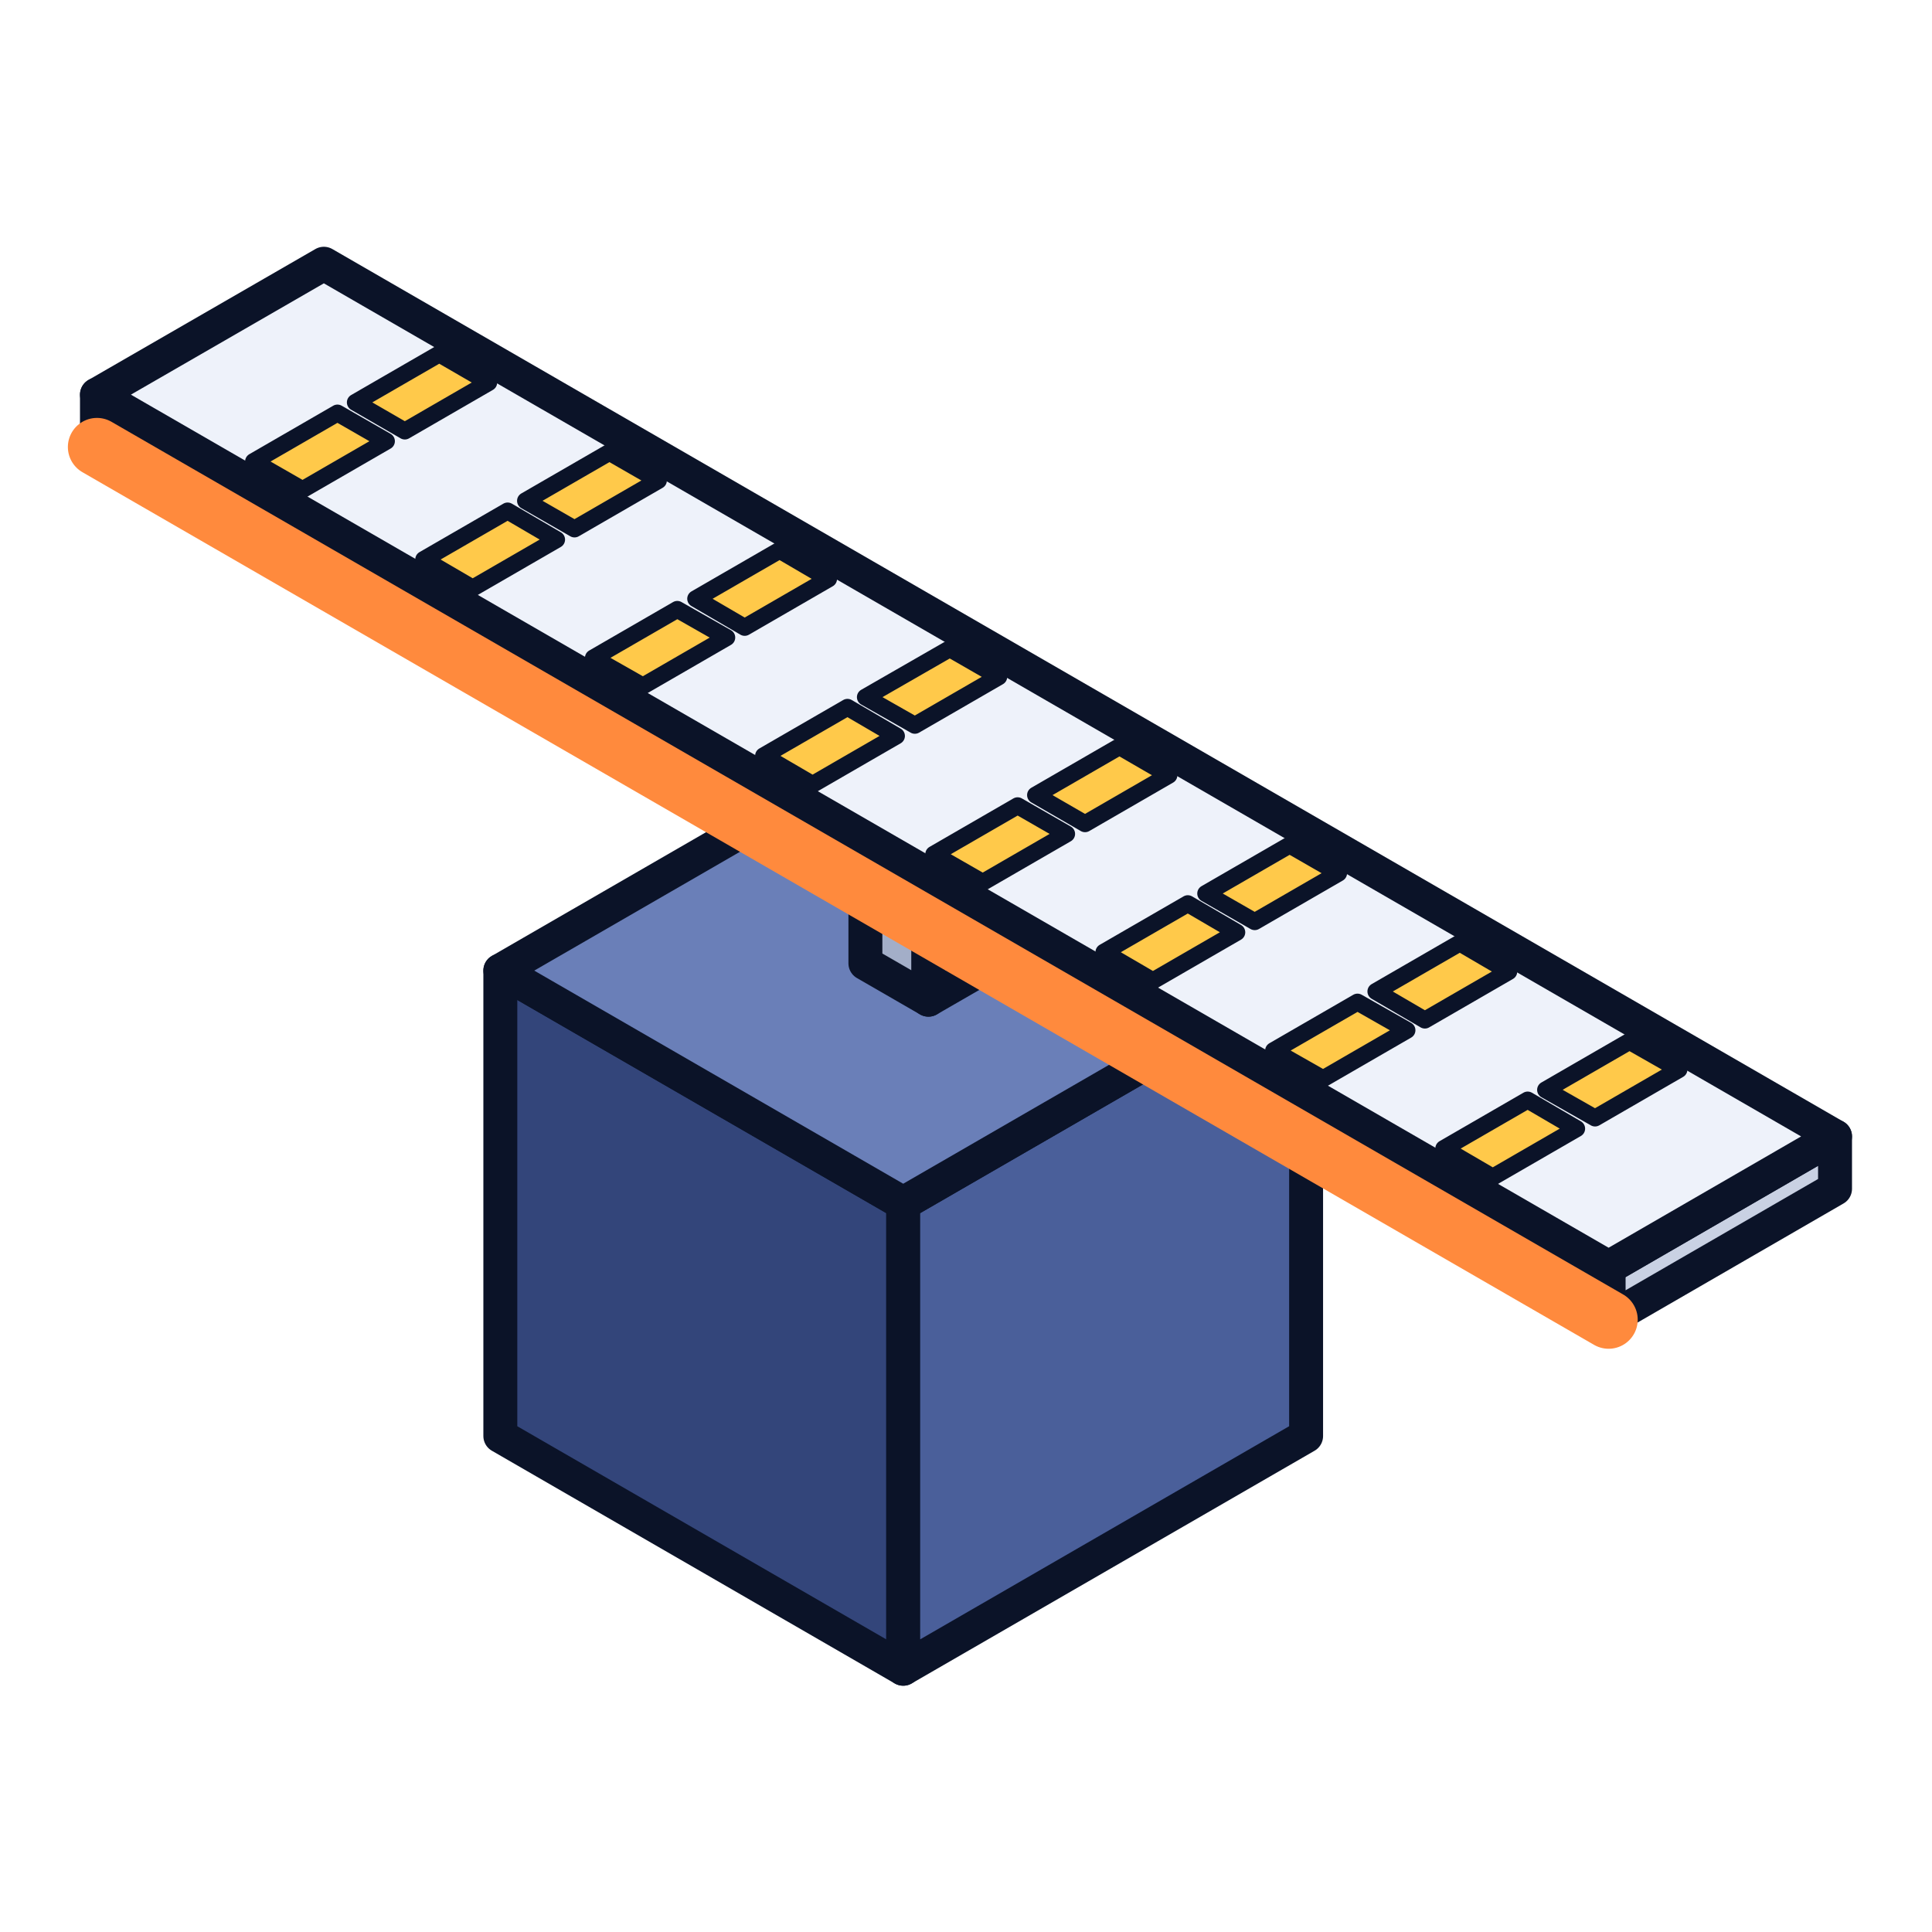
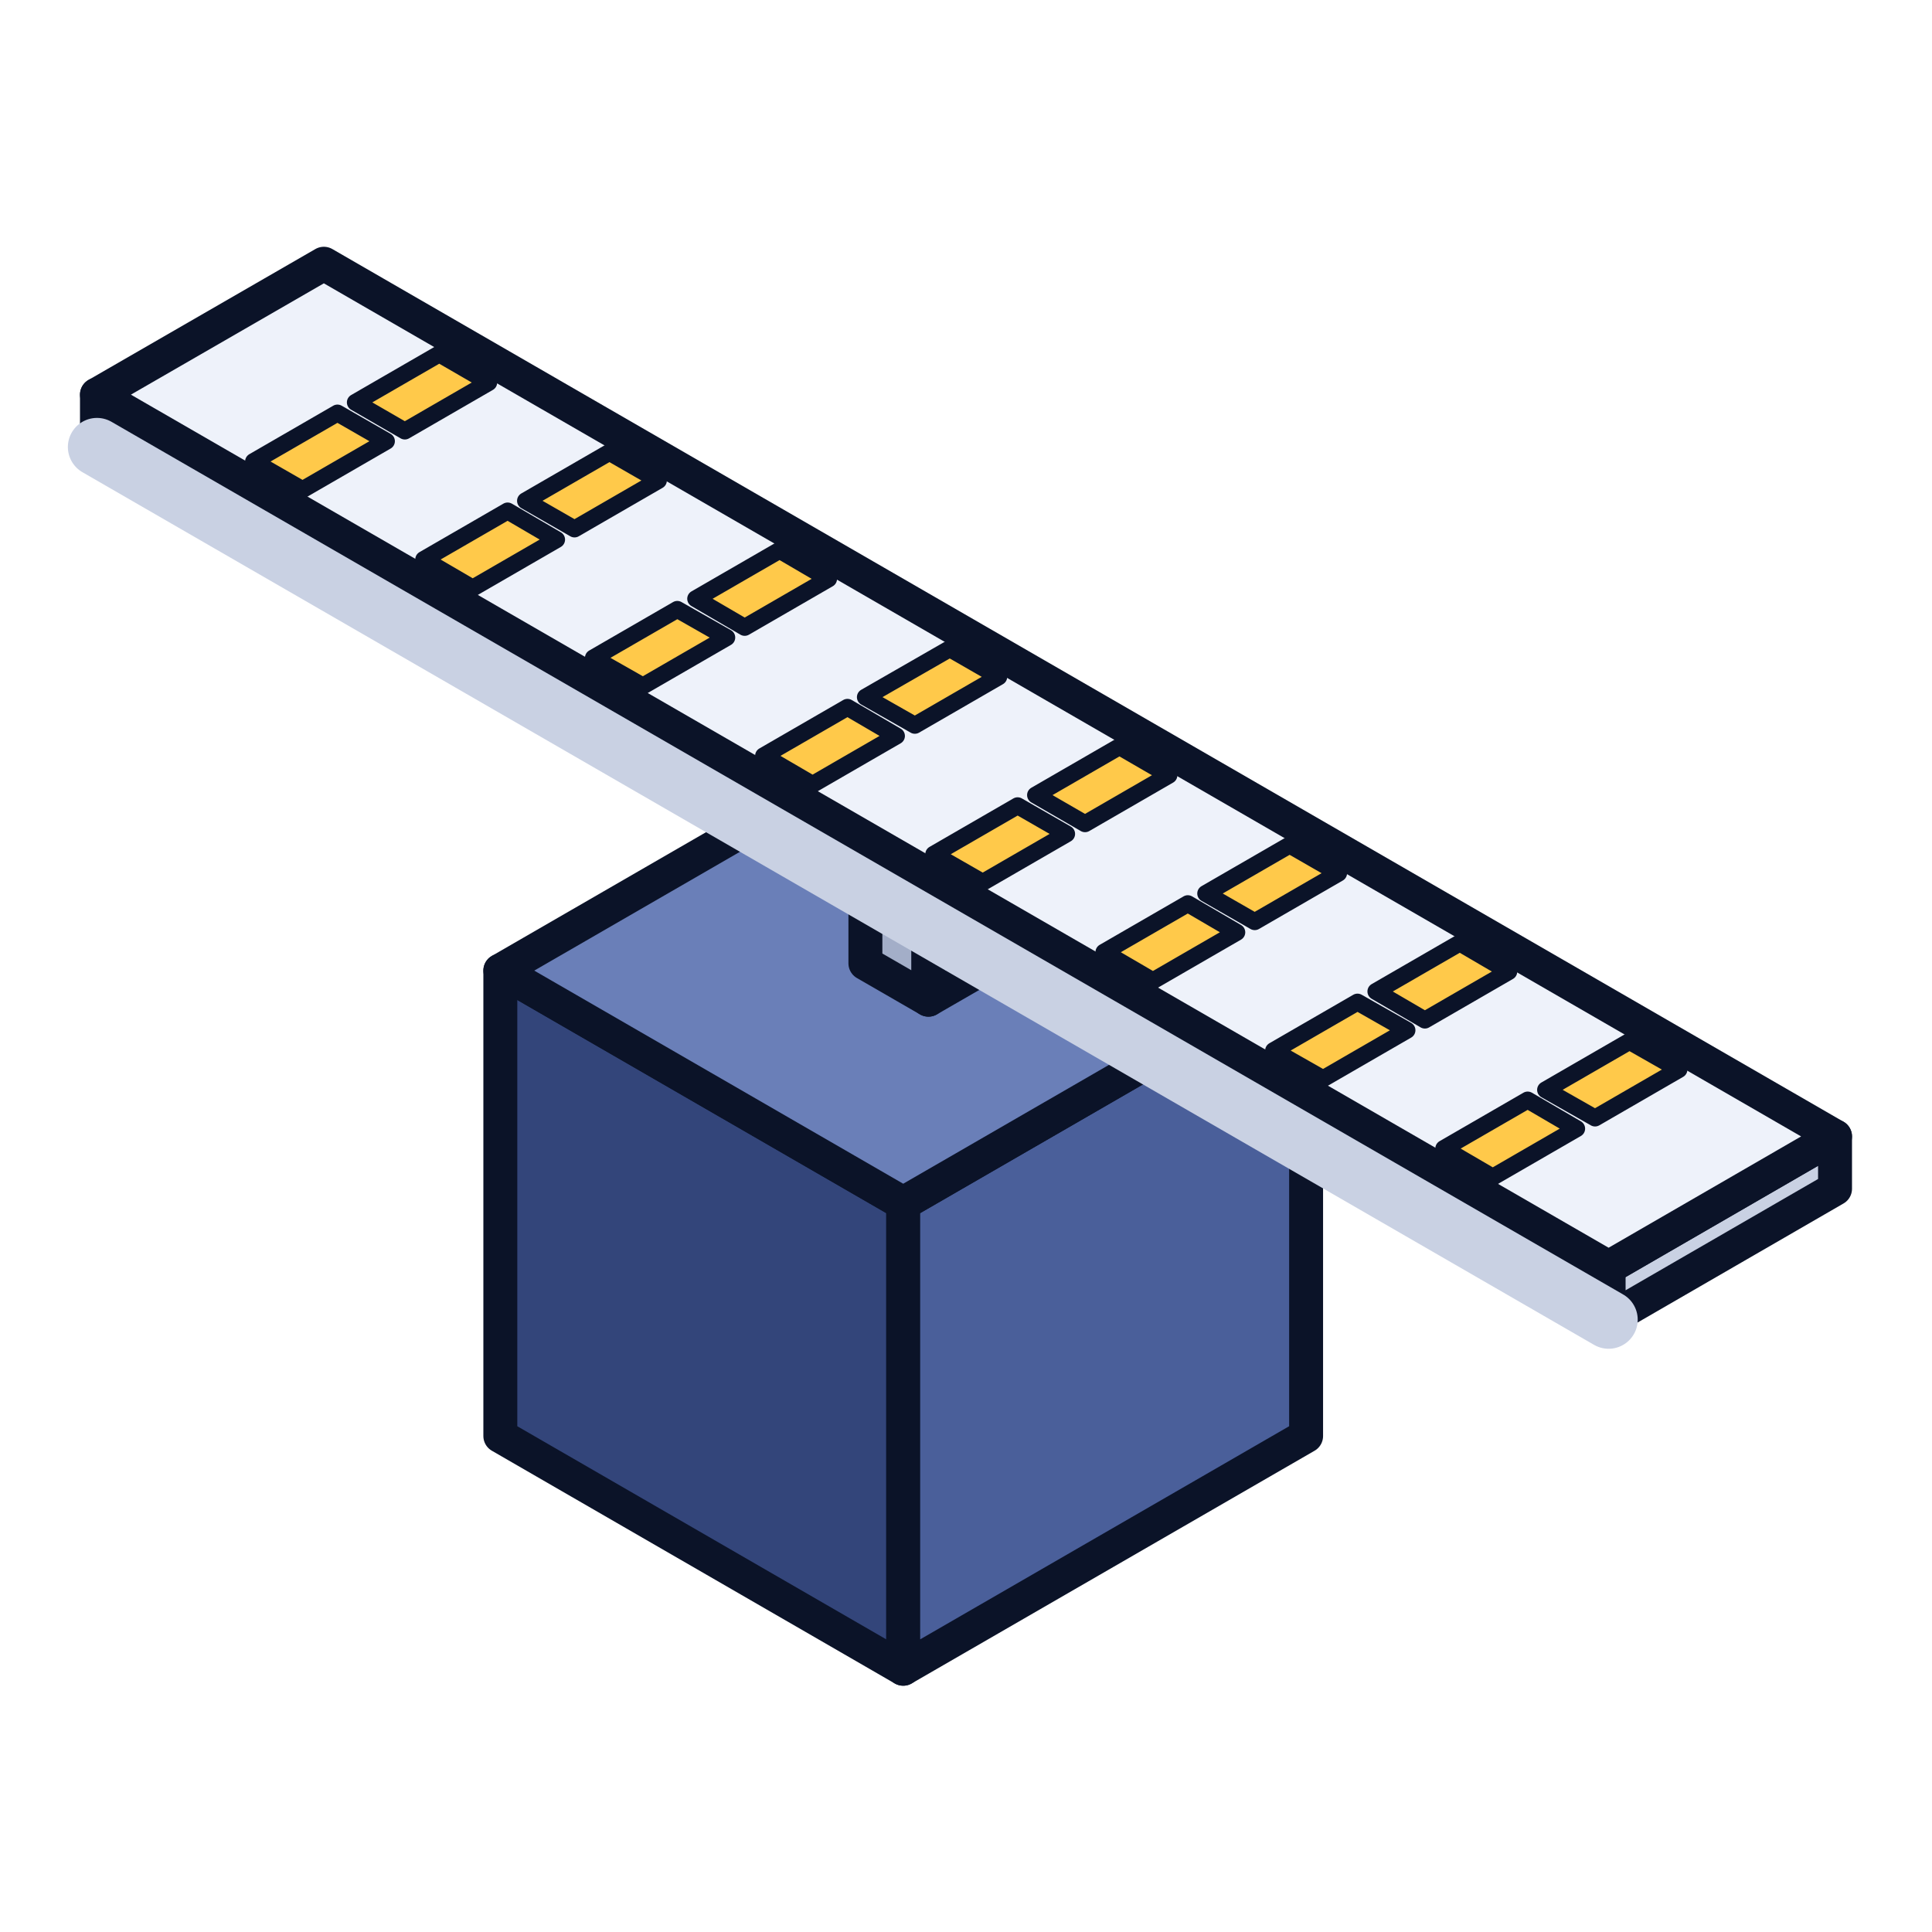
<svg xmlns="http://www.w3.org/2000/svg" viewBox="-17.59 -20.62 39.85 39.85">
  <polygon points="-7.27,9.00 1.04,13.80 1.04,4.20 -7.27,-0.60" fill="#33457a" stroke="#0b1328" stroke-width="0.7" stroke-linejoin="round" />
  <polygon points="9.35,9.00 1.04,13.80 1.04,4.20 9.35,-0.60" fill="#4a5f9a" stroke="#0b1328" stroke-width="0.7" stroke-linejoin="round" />
  <polygon points="1.04,-5.40 9.35,-0.60 1.04,4.20 -7.27,-0.60" fill="#6a7fb8" stroke="#0b1328" stroke-width="0.7" stroke-linejoin="round" />
  <polygon points="0.26,-0.75 1.56,0.00 1.56,-3.60 0.26,-4.35" fill="#a3aec8" stroke="#0b1328" stroke-width="0.7" stroke-linejoin="round" />
  <polygon points="2.86,-0.75 1.56,0.00 1.56,-3.60 2.86,-4.35" fill="#c9d1e3" stroke="#0b1328" stroke-width="0.7" stroke-linejoin="round" />
  <polygon points="1.56,-5.10 2.86,-4.35 1.56,-3.60 0.26,-4.35" fill="#eef2fa" stroke="#0b1328" stroke-width="0.7" stroke-linejoin="round" />
  <polygon points="-15.59,-11.40 15.59,6.60 15.59,5.52 -15.59,-12.48" fill="#a3aec8" stroke="#0b1328" stroke-width="0.7" stroke-linejoin="round" />
  <polygon points="20.26,3.90 15.59,6.60 15.59,5.52 20.26,2.82" fill="#c9d1e3" stroke="#0b1328" stroke-width="0.7" stroke-linejoin="round" />
  <polygon points="-10.91,-15.18 20.26,2.82 15.59,5.52 -15.59,-12.48" fill="#eef2fa" stroke="#0b1328" stroke-width="0.7" stroke-linejoin="round" />
  <polygon points="-8.53,-13.32 -7.51,-12.73 -9.24,-11.73 -10.26,-12.32" fill="#ffc94a" stroke="#0b1328" stroke-width="0.35" stroke-linejoin="round" />
  <polygon points="-10.63,-12.10 -9.62,-11.52 -11.35,-10.52 -12.36,-11.10" fill="#ffc94a" stroke="#0b1328" stroke-width="0.35" stroke-linejoin="round" />
  <polygon points="-5.02,-11.29 -4.01,-10.71 -5.74,-9.71 -6.75,-10.29" fill="#ffc94a" stroke="#0b1328" stroke-width="0.35" stroke-linejoin="round" />
  <polygon points="-7.12,-10.08 -6.11,-9.49 -7.84,-8.49 -8.85,-9.08" fill="#ffc94a" stroke="#0b1328" stroke-width="0.35" stroke-linejoin="round" />
  <polygon points="-1.51,-9.27 -0.50,-8.68 -2.23,-7.68 -3.24,-8.27" fill="#ffc94a" stroke="#0b1328" stroke-width="0.35" stroke-linejoin="round" />
  <polygon points="-3.62,-8.05 -2.60,-7.47 -4.33,-6.47 -5.35,-7.05" fill="#ffc94a" stroke="#0b1328" stroke-width="0.35" stroke-linejoin="round" />
  <polygon points="2.00,-7.24 3.01,-6.66 1.28,-5.66 0.26,-6.24" fill="#ffc94a" stroke="#0b1328" stroke-width="0.35" stroke-linejoin="round" />
  <polygon points="-0.11,-6.03 0.90,-5.44 -0.83,-4.44 -1.84,-5.03" fill="#ffc94a" stroke="#0b1328" stroke-width="0.35" stroke-linejoin="round" />
  <polygon points="5.50,-5.22 6.52,-4.63 4.79,-3.63 3.77,-4.22" fill="#ffc94a" stroke="#0b1328" stroke-width="0.35" stroke-linejoin="round" />
  <polygon points="3.40,-4.00 4.41,-3.42 2.68,-2.42 1.67,-3.00" fill="#ffc94a" stroke="#0b1328" stroke-width="0.35" stroke-linejoin="round" />
  <polygon points="9.01,-3.19 10.02,-2.61 8.29,-1.61 7.28,-2.19" fill="#ffc94a" stroke="#0b1328" stroke-width="0.35" stroke-linejoin="round" />
  <polygon points="6.91,-1.98 7.92,-1.39 6.19,-0.39 5.18,-0.98" fill="#ffc94a" stroke="#0b1328" stroke-width="0.35" stroke-linejoin="round" />
  <polygon points="12.52,-1.17 13.53,-0.58 11.80,0.42 10.79,-0.17" fill="#ffc94a" stroke="#0b1328" stroke-width="0.35" stroke-linejoin="round" />
  <polygon points="10.41,0.05 11.43,0.63 9.70,1.63 8.68,1.05" fill="#ffc94a" stroke="#0b1328" stroke-width="0.35" stroke-linejoin="round" />
  <polygon points="16.02,0.86 17.04,1.44 15.31,2.44 14.29,1.86" fill="#ffc94a" stroke="#0b1328" stroke-width="0.35" stroke-linejoin="round" />
  <polygon points="13.92,2.07 14.93,2.66 13.20,3.66 12.19,3.07" fill="#ffc94a" stroke="#0b1328" stroke-width="0.35" stroke-linejoin="round" />
-   <line x1="-15.59" y1="-11.40" x2="15.59" y2="6.60" stroke="#ff8a3d" stroke-width="1.2" stroke-linecap="round" />
+   <line x1="-15.59" y1="-11.40" x2="15.59" y2="6.60" stroke="#c9d1e3" stroke-width="1.2" stroke-linecap="round" />
</svg>
